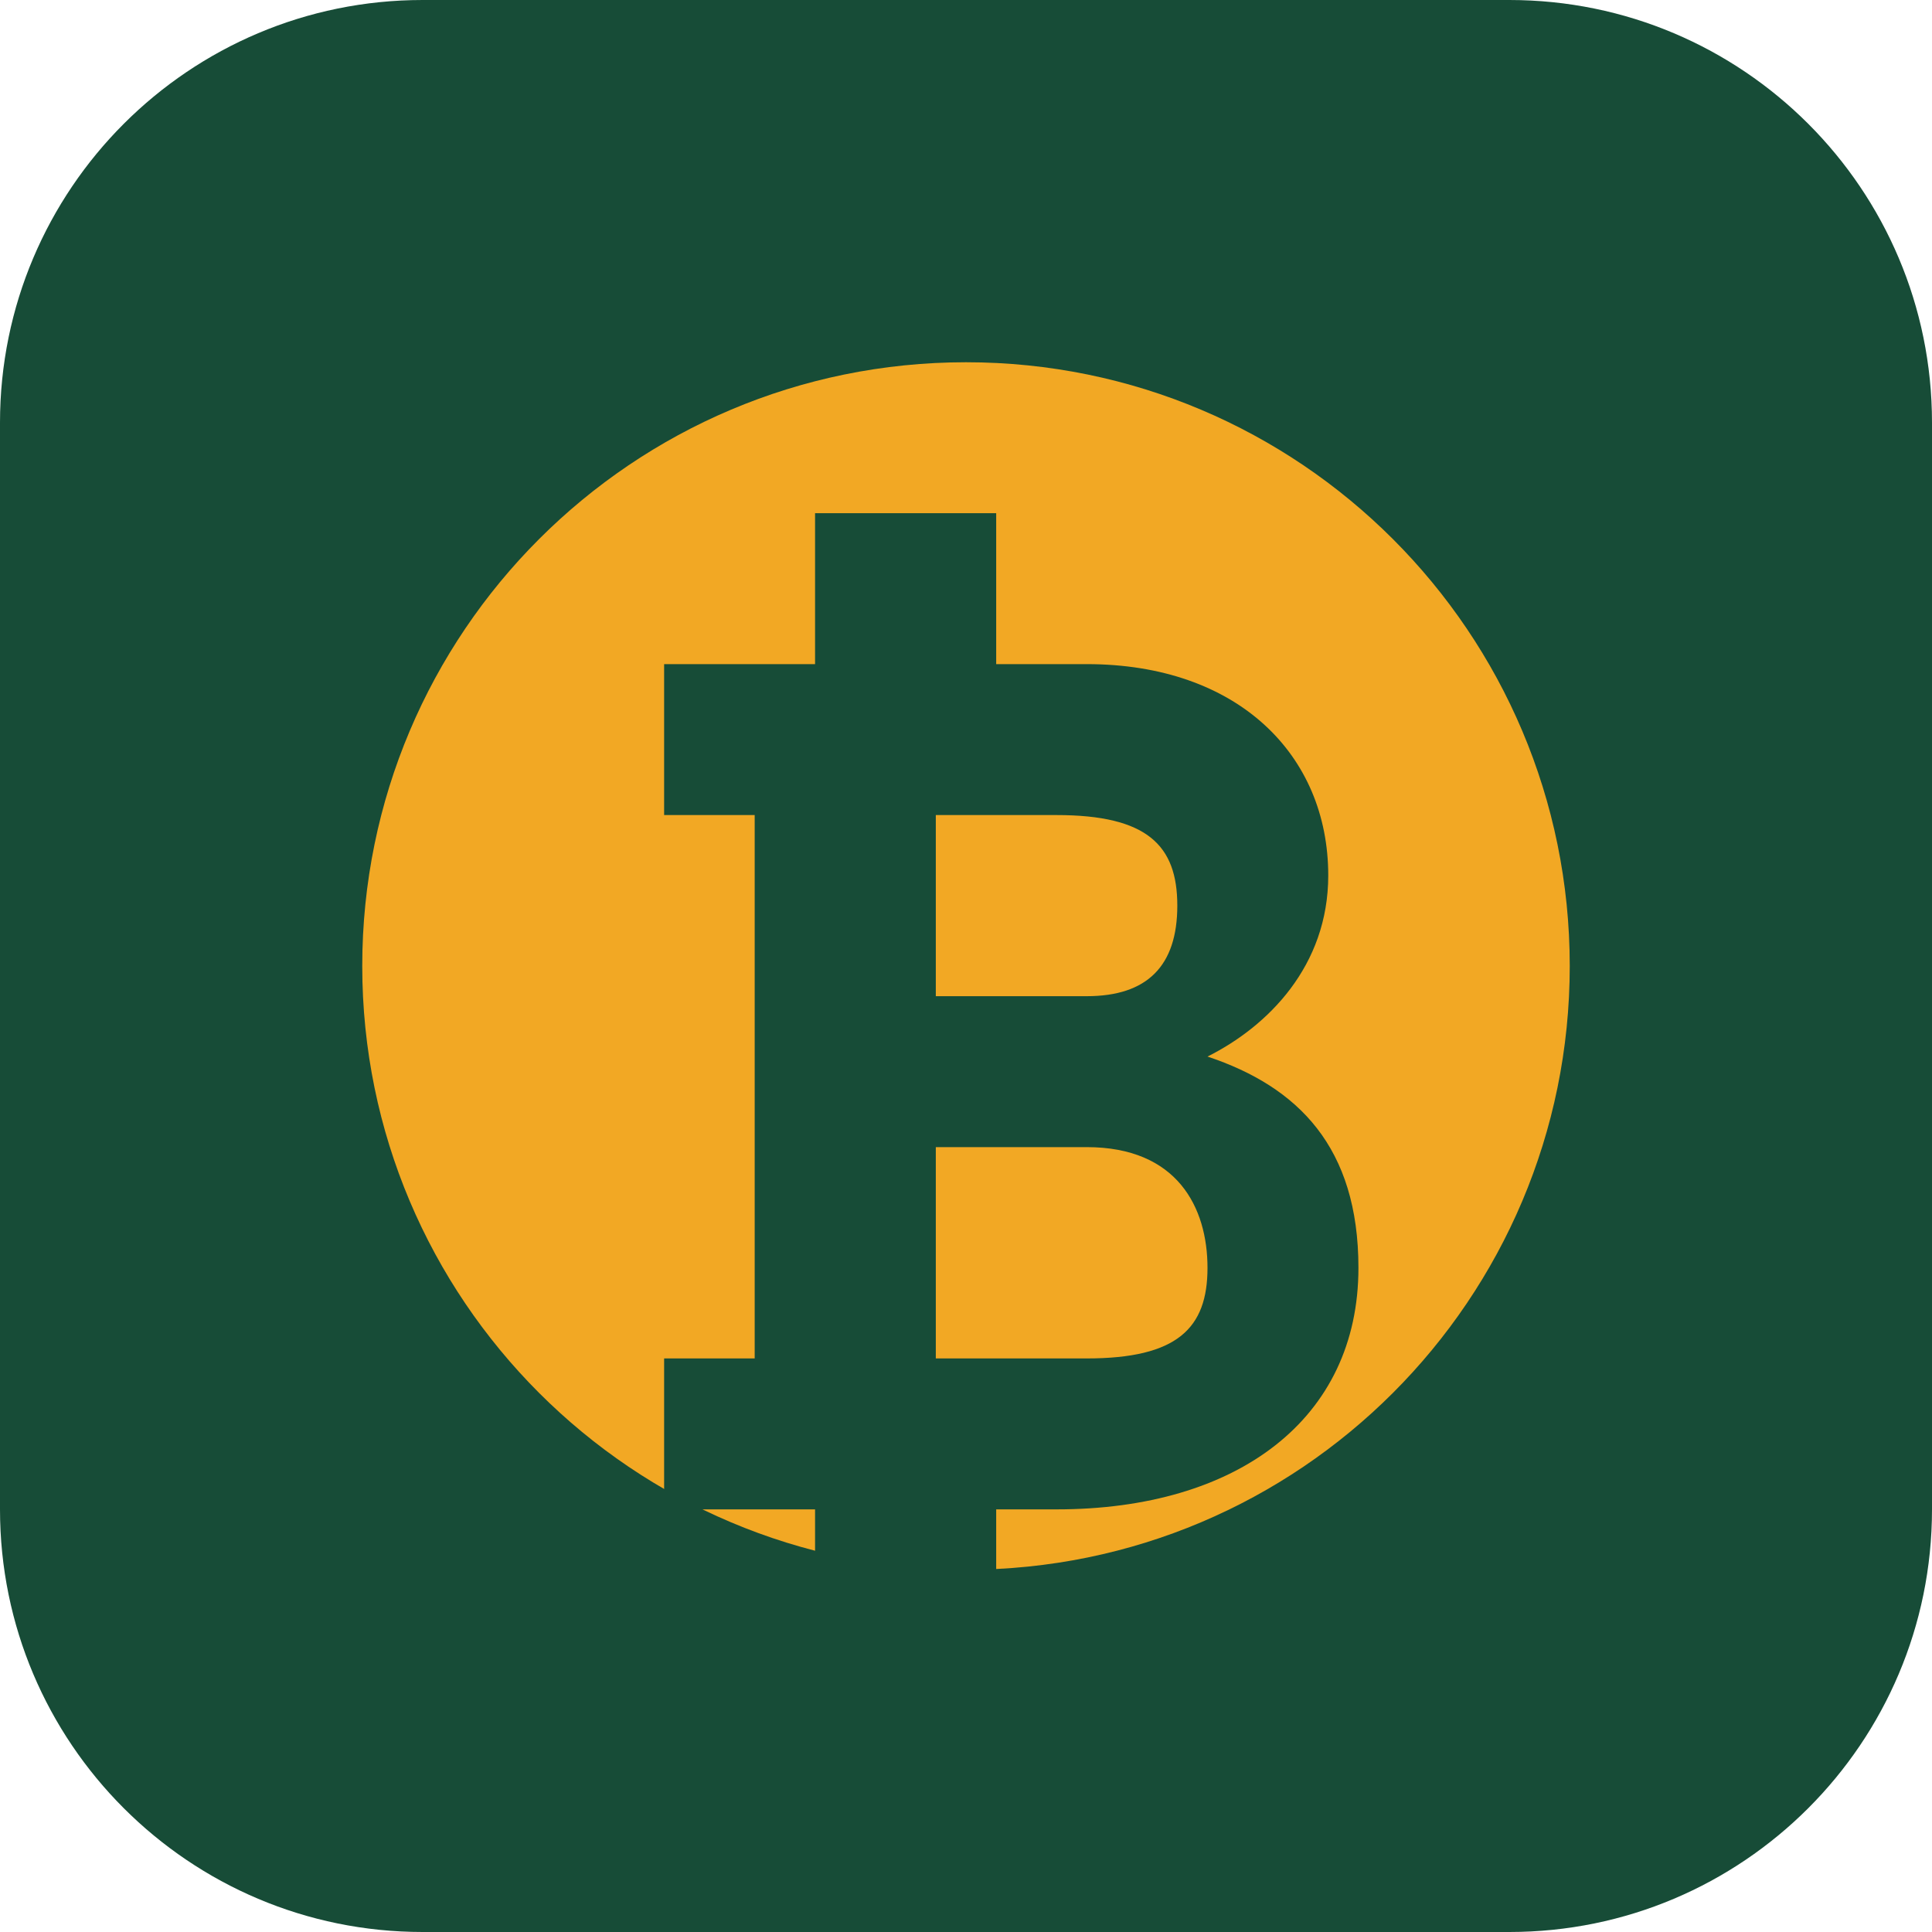
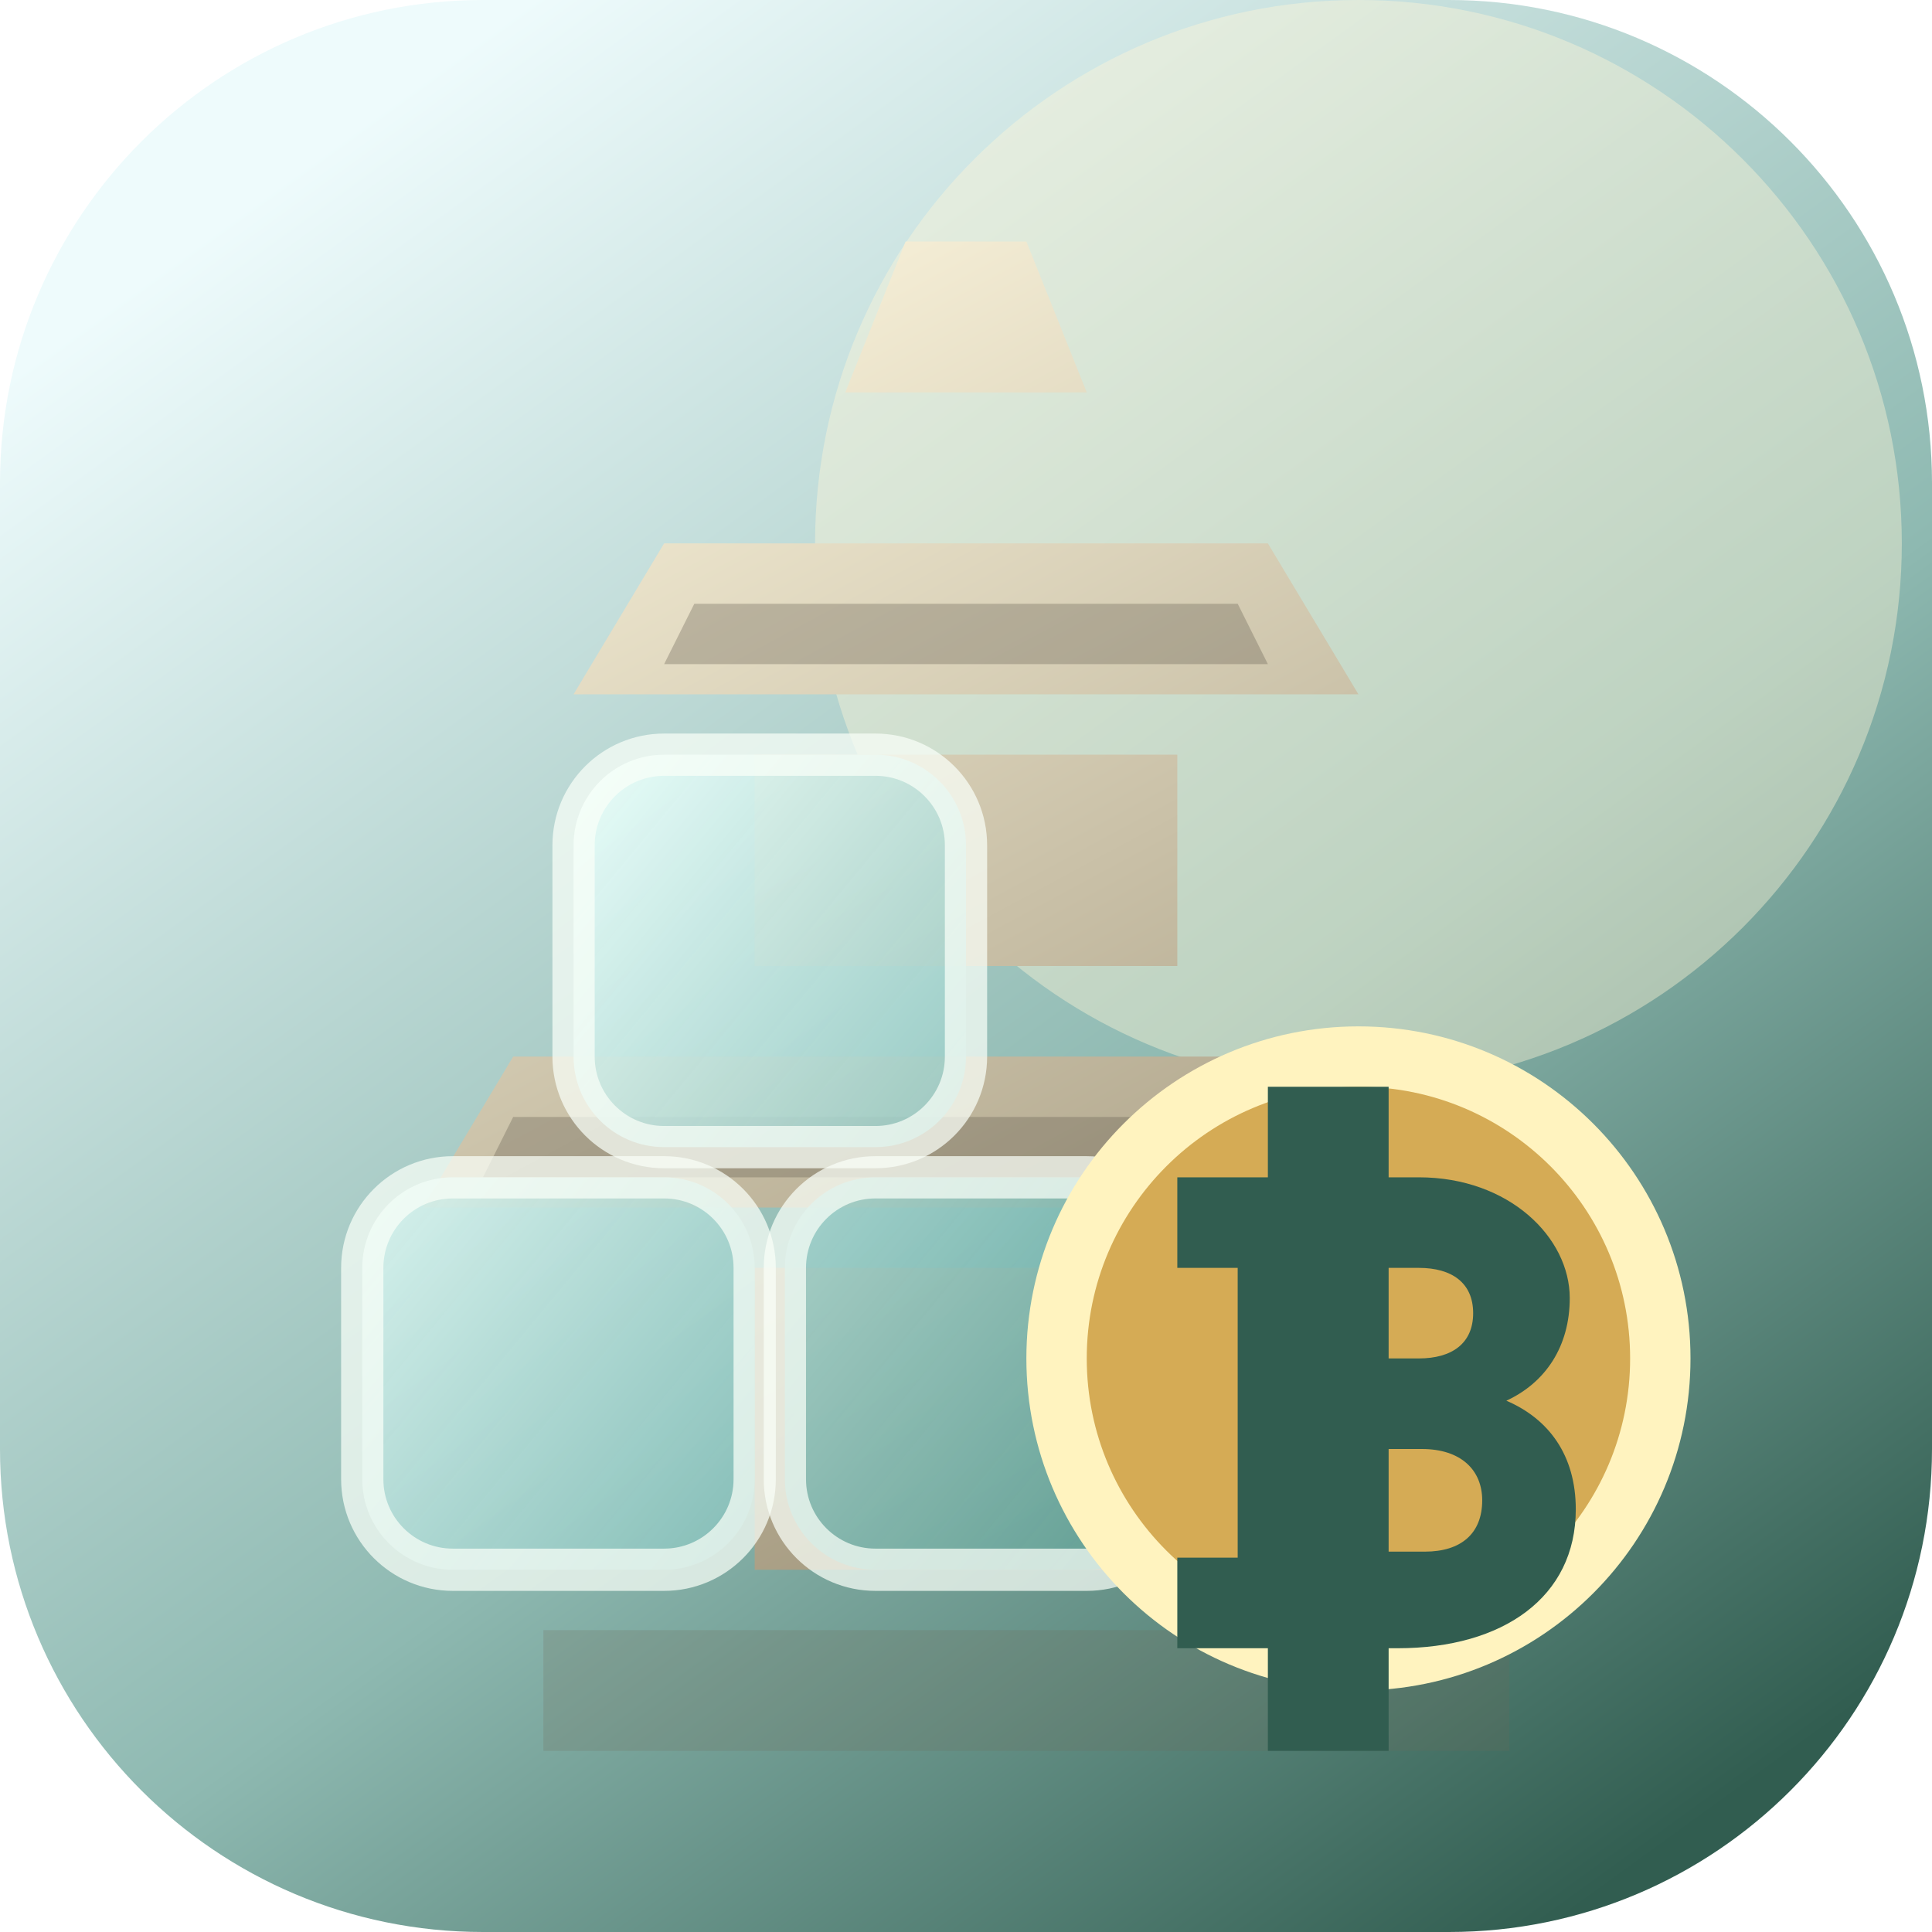
- <svg xmlns="http://www.w3.org/2000/svg" viewBox="0 0 64 64">
-   <rect width="64" height="64" rx="14" fill="#174c37" />
-   <circle cx="32" cy="32" r="20" fill="#f2a824" />
-   <path fill="#174c37" d="M27 17h6v5h3c5 0 8 3 8 7 0 3-2 5-4 6 3 1 5 3 5 7 0 5-4 8-10 8h-2v5h-6v-5h-5v-5h3V27h-3v-5h5v-5Zm4 10v6h5c2 0 3-1 3-3s-1-3-4-3h-4Zm0 11v7h5c3 0 4-1 4-3s-1-4-4-4h-5Z" />
+ <svg xmlns="http://www.w3.org/2000/svg" viewBox="0 0 64 64" role="img" aria-label="Bitcoin stone pagoda app icon">
+   <defs>
+     <linearGradient id="bg" x1="12" y1="4" x2="54" y2="62" gradientUnits="userSpaceOnUse">
+       <stop stop-color="#eefbfc" />
+       <stop offset="0.58" stop-color="#8eb9b1" />
+       <stop offset="1" stop-color="#315d50" />
+     </linearGradient>
+     <linearGradient id="stone" x1="22" y1="11" x2="43" y2="50" gradientUnits="userSpaceOnUse">
+       <stop stop-color="#f6efd7" />
+       <stop offset="1" stop-color="#9d9278" />
+     </linearGradient>
+     <linearGradient id="glass" x1="13" y1="34" x2="42" y2="58" gradientUnits="userSpaceOnUse">
+       <stop stop-color="#eafffb" stop-opacity="0.9" />
+       <stop offset="1" stop-color="#2f8a82" stop-opacity="0.78" />
+     </linearGradient>
+   </defs>
+   <rect width="64" height="64" rx="16" fill="url(#bg)" />
+   <circle cx="45" cy="18" r="18" fill="#fff6d7" opacity="0.42" />
+   <path fill="#6f6858" opacity="0.22" d="M18 54h32v4H18z" />
+   <path fill="url(#stone)" d="M30 8h4l2 5h-8l2-5Zm-8 10h20l3 5H19l3-5Zm3 7h14v7H25v-7Zm-8 10h30l3 5H14l3-5Zm8 7h14v10H25V42Z" />
+   <path fill="#5f584a" opacity="0.32" d="M23 20h18l1 2H22l1-2Zm-6 17h30l1 2H16l1-2Z" />
+   <g stroke="#fafff9" stroke-opacity="0.72" stroke-width="1.4">
+     <rect x="12" y="39" width="13" height="13" rx="3" fill="url(#glass)" />
+     <rect x="26" y="39" width="13" height="13" rx="3" fill="url(#glass)" />
+     <rect x="19" y="25" width="13" height="13" rx="3" fill="url(#glass)" />
+   </g>
+   <circle cx="45" cy="45" r="10" fill="#d5ab55" stroke="#fff3bf" stroke-width="2" />
+   <path fill="#315d50" d="M42 36h4v3h1c3 0 5 2 5 4 0 1.6-.8 2.8-2.1 3.4 1.4.6 2.3 1.8 2.3 3.6 0 2.9-2.4 4.6-5.9 4.6H46V58h-4v-3.4h-3v-3h2V42h-2v-3h3v-3Zm4 6v3h1c1.1 0 1.8-.5 1.8-1.5S48.1 42 47 42h-1Zm0 6v3.4h1.2c1.2 0 1.9-.6 1.9-1.7 0-1-.7-1.7-2-1.7H46Z" />
</svg>
